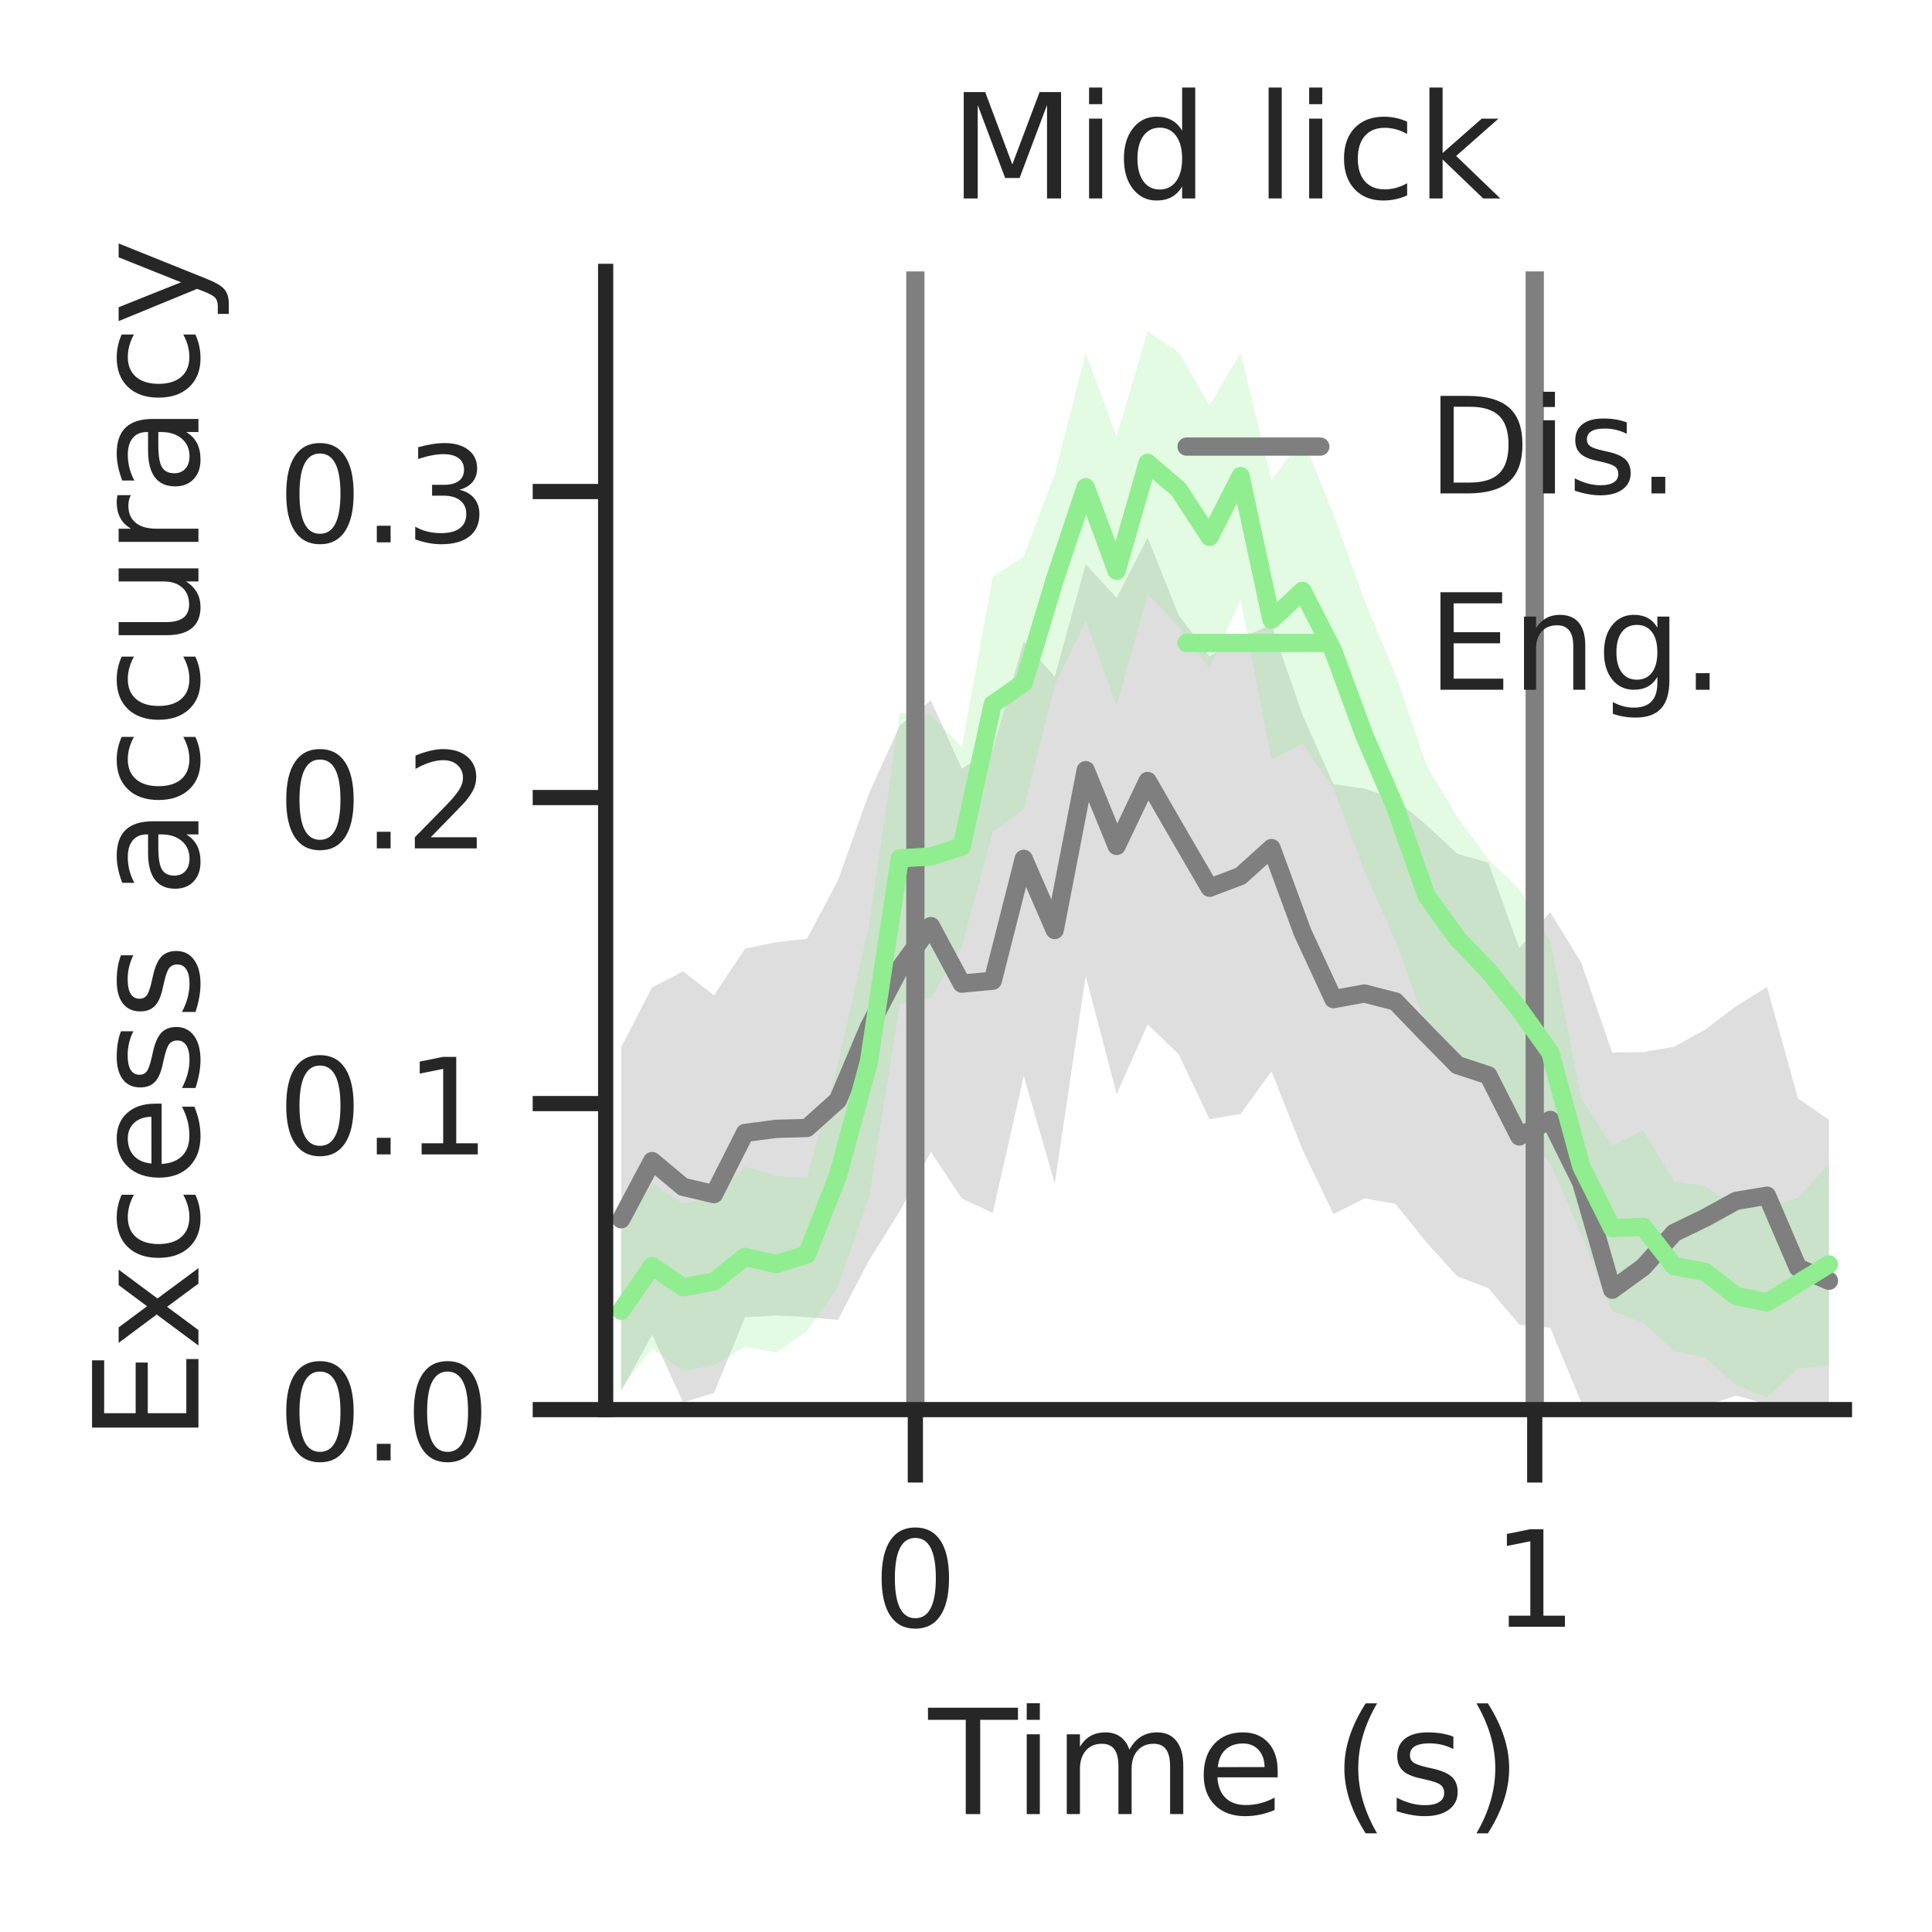
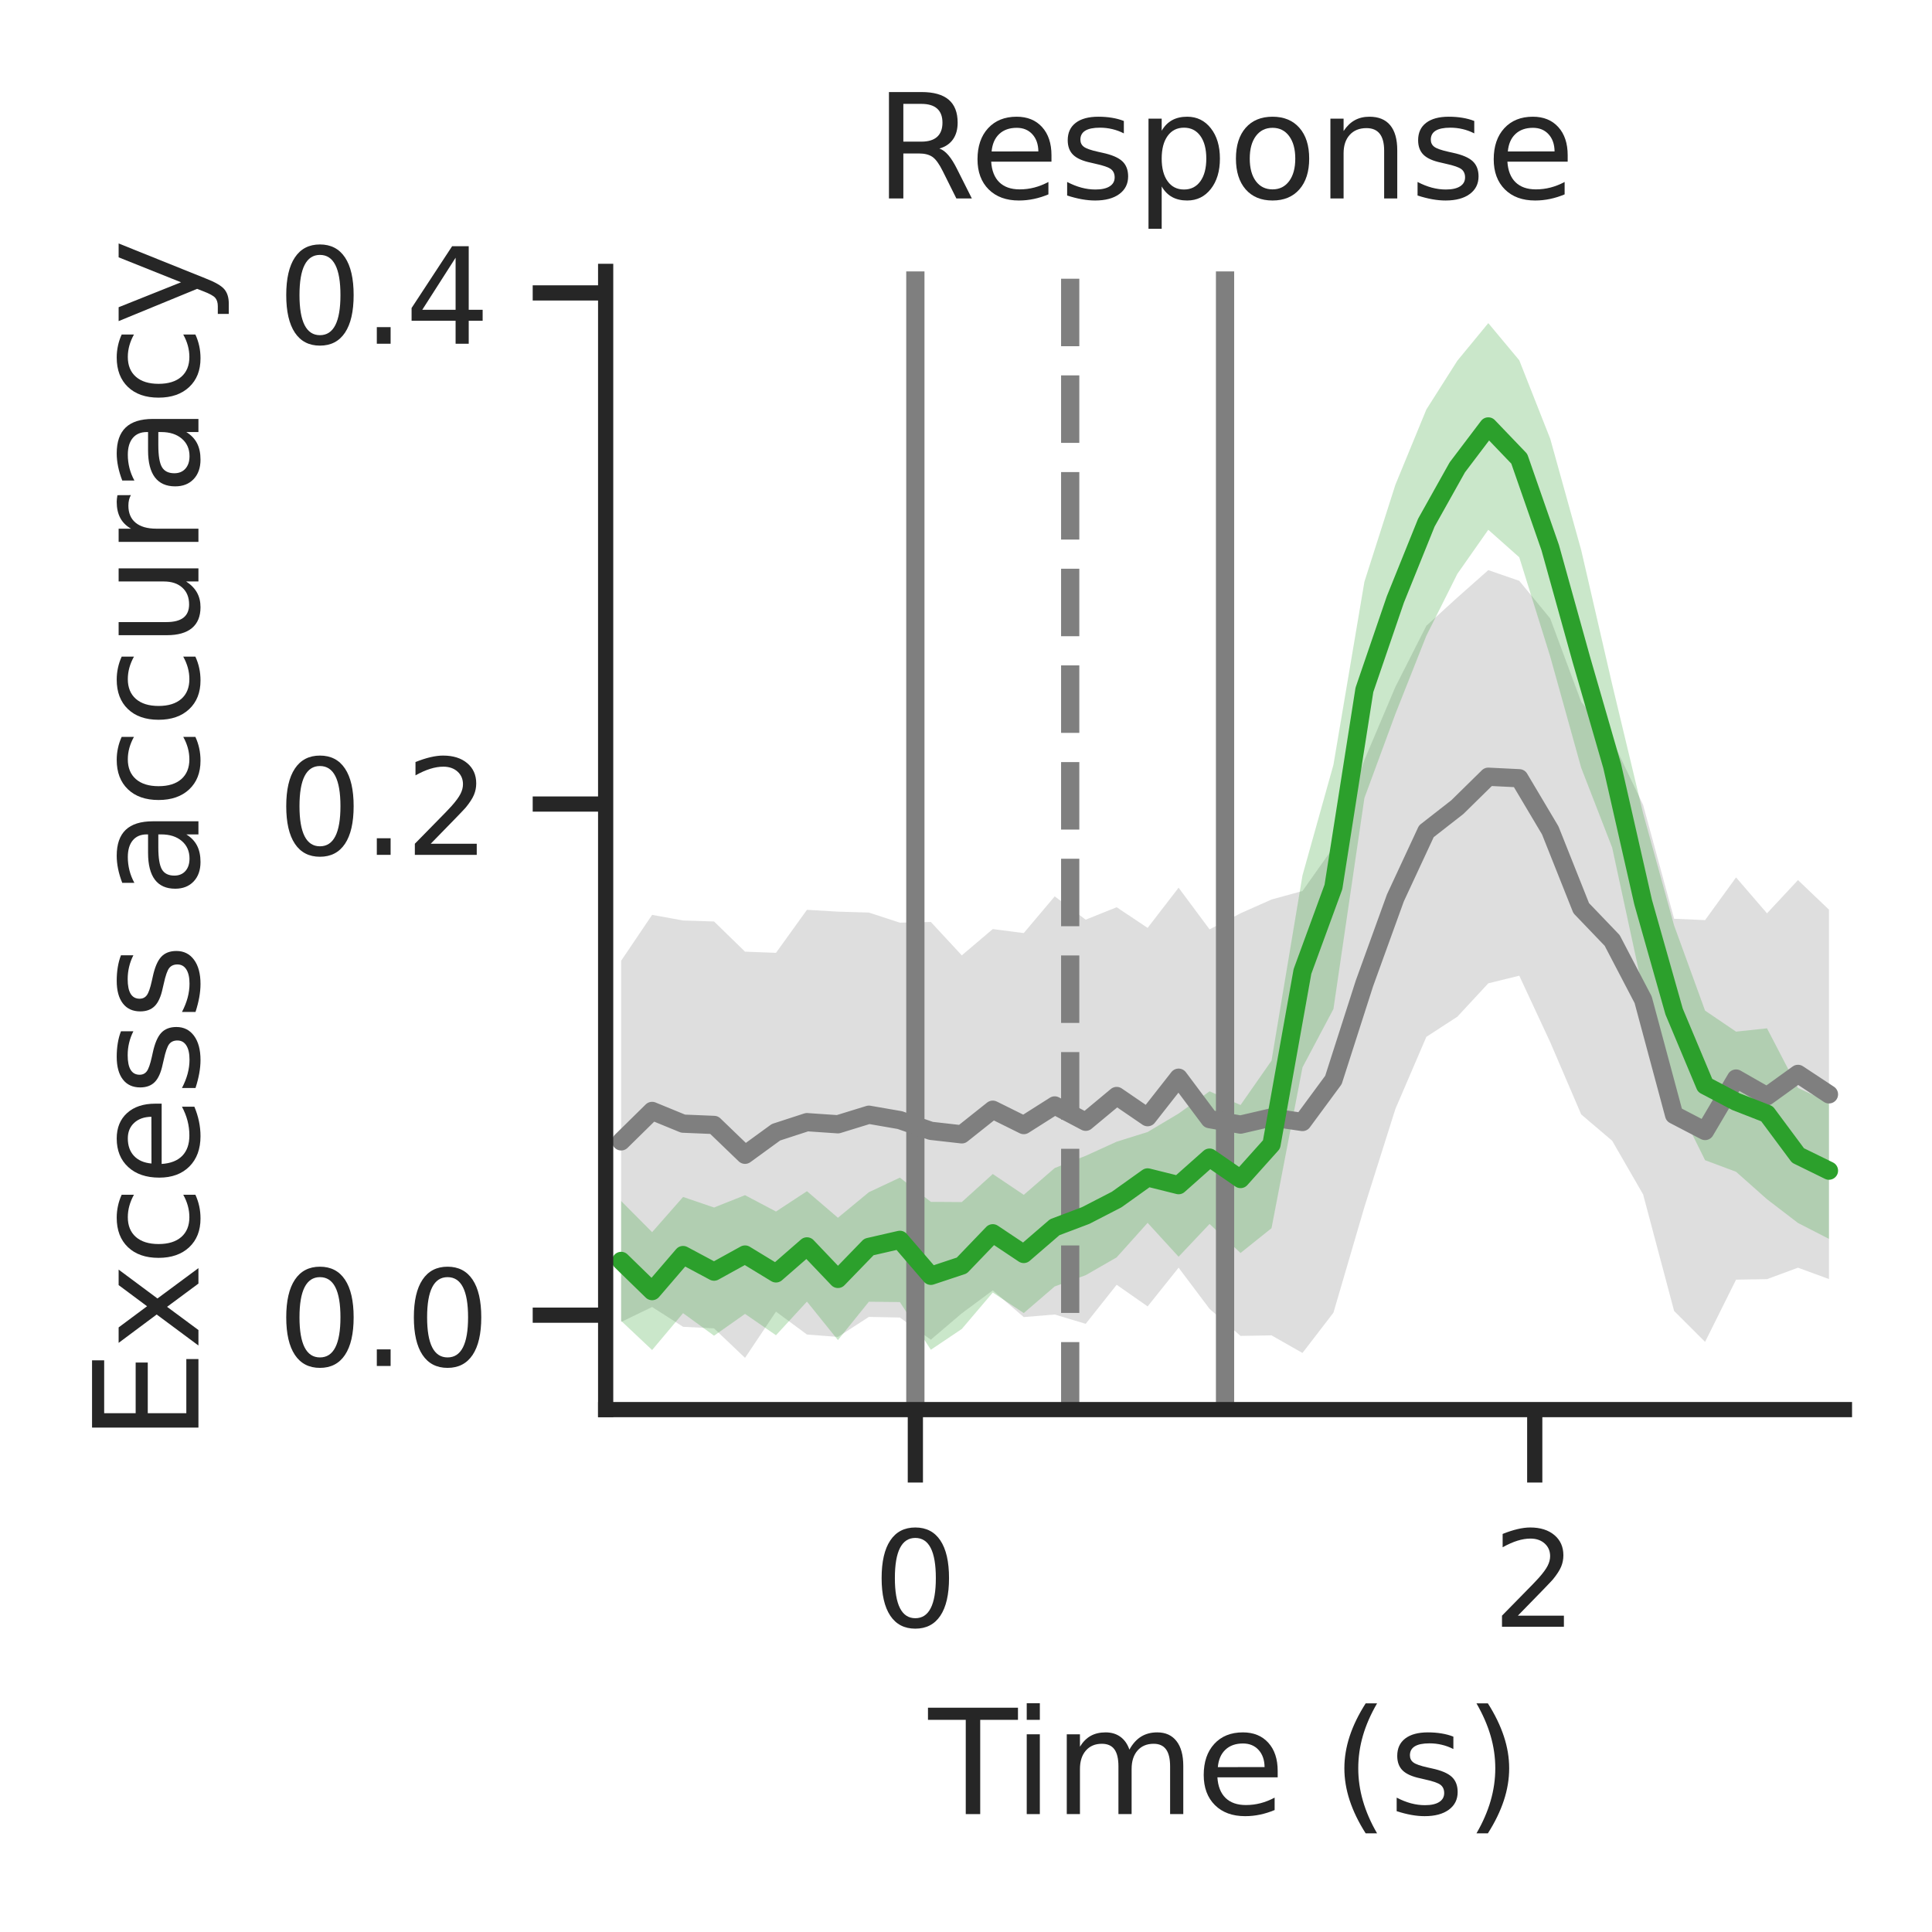
<svg xmlns="http://www.w3.org/2000/svg" xmlns:xlink="http://www.w3.org/1999/xlink" width="158.88pt" height="158.88pt" viewBox="0 0 158.88 158.88" version="1.1">
  <defs>
    <style type="text/css">*{stroke-linejoin: round; stroke-linecap: butt}</style>
  </defs>
  <g id="figure_1">
    <g id="patch_1">
      <path d="M 0 158.88  L 158.88 158.88  L 158.88 0  L 0 0  z " style="fill: #ffffff" />
    </g>
    <g id="axes_1">
      <g id="patch_2">
        <path d="M 49.807 115.92  L 151.68 115.92  L 151.68 22.318  L 49.807 22.318  z " style="fill: #ffffff" />
      </g>
      <g id="matplotlib.axis_1">
        <g id="xtick_1">
          <g id="line2d_1">
            <defs>
-               <path id="m851a37557c" d="M 0 0  L 0 6  " style="stroke: #262626; stroke-width: 1.25" />
-             </defs>
-             <g>
-               <use xlink:href="#m851a37557c" x="75.275" y="115.92" style="fill: #262626; stroke: #262626; stroke-width: 1.25" />
+               <path id="m19efd89a35" d="M 0 0  L 0 6  " style="stroke: #262626; stroke-width: 1.25" />
+             </defs>
+             <g>
+               <use xlink:href="#m19efd89a35" x="75.275" y="115.92" style="fill: #262626; stroke: #262626; stroke-width: 1.25" />
            </g>
          </g>
          <g id="text_1">
            <g style="fill: #262626" transform="translate(71.7759 133.7781) scale(0.11 -0.11)">
              <defs>
                <path id="DejaVuSans-30" d="M 2034 4250  Q 1547 4250 1301 3770  Q 1056 3291 1056 2328  Q 1056 1369 1301 889  Q 1547 409 2034 409  Q 2525 409 2770 889  Q 3016 1369 3016 2328  Q 3016 3291 2770 3770  Q 2525 4250 2034 4250  z M 2034 4750  Q 2819 4750 3233 4129  Q 3647 3509 3647 2328  Q 3647 1150 3233 529  Q 2819 -91 2034 -91  Q 1250 -91 836 529  Q 422 1150 422 2328  Q 422 3509 836 4129  Q 1250 4750 2034 4750  z " transform="scale(0.015625)" />
              </defs>
              <use xlink:href="#DejaVuSans-30" />
            </g>
          </g>
        </g>
        <g id="xtick_2">
          <g id="line2d_2">
            <g>
-               <use xlink:href="#m851a37557c" x="126.211" y="115.92" style="fill: #262626; stroke: #262626; stroke-width: 1.25" />
+               <use xlink:href="#m19efd89a35" x="126.211" y="115.92" style="fill: #262626; stroke: #262626; stroke-width: 1.25" />
            </g>
          </g>
          <g id="text_2">
            <g style="fill: #262626" transform="translate(122.7121 133.7781) scale(0.11 -0.11)">
              <defs>
-                 <path id="DejaVuSans-31" d="M 794 531  L 1825 531  L 1825 4091  L 703 3866  L 703 4441  L 1819 4666  L 2450 4666  L 2450 531  L 3481 531  L 3481 0  L 794 0  L 794 531  z " transform="scale(0.015625)" />
-               </defs>
-               <use xlink:href="#DejaVuSans-31" />
+                 <path id="DejaVuSans-32" d="M 1228 531  L 3431 531  L 3431 0  L 469 0  L 469 531  Q 828 903 1448 1529  Q 2069 2156 2228 2338  Q 2531 2678 2651 2914  Q 2772 3150 2772 3378  Q 2772 3750 2511 3984  Q 2250 4219 1831 4219  Q 1534 4219 1204 4116  Q 875 4013 500 3803  L 500 4441  Q 881 4594 1212 4672  Q 1544 4750 1819 4750  Q 2544 4750 2975 4387  Q 3406 4025 3406 3419  Q 3406 3131 3298 2873  Q 3191 2616 2906 2266  Q 2828 2175 2409 1742  Q 1991 1309 1228 531  z " transform="scale(0.015625)" />
+               </defs>
+               <use xlink:href="#DejaVuSans-32" />
            </g>
          </g>
        </g>
        <g id="text_3">
          <g style="fill: #262626" transform="translate(76.34867 149.1839) scale(0.12 -0.12)">
            <defs>
              <path id="DejaVuSans-54" d="M -19 4666  L 3928 4666  L 3928 4134  L 2272 4134  L 2272 0  L 1638 0  L 1638 4134  L -19 4134  L -19 4666  z " transform="scale(0.015625)" />
              <path id="DejaVuSans-69" d="M 603 3500  L 1178 3500  L 1178 0  L 603 0  L 603 3500  z M 603 4863  L 1178 4863  L 1178 4134  L 603 4134  L 603 4863  z " transform="scale(0.015625)" />
              <path id="DejaVuSans-6d" d="M 3328 2828  Q 3544 3216 3844 3400  Q 4144 3584 4550 3584  Q 5097 3584 5394 3201  Q 5691 2819 5691 2113  L 5691 0  L 5113 0  L 5113 2094  Q 5113 2597 4934 2840  Q 4756 3084 4391 3084  Q 3944 3084 3684 2787  Q 3425 2491 3425 1978  L 3425 0  L 2847 0  L 2847 2094  Q 2847 2600 2669 2842  Q 2491 3084 2119 3084  Q 1678 3084 1418 2786  Q 1159 2488 1159 1978  L 1159 0  L 581 0  L 581 3500  L 1159 3500  L 1159 2956  Q 1356 3278 1631 3431  Q 1906 3584 2284 3584  Q 2666 3584 2933 3390  Q 3200 3197 3328 2828  z " transform="scale(0.015625)" />
              <path id="DejaVuSans-65" d="M 3597 1894  L 3597 1613  L 953 1613  Q 991 1019 1311 708  Q 1631 397 2203 397  Q 2534 397 2845 478  Q 3156 559 3463 722  L 3463 178  Q 3153 47 2828 -22  Q 2503 -91 2169 -91  Q 1331 -91 842 396  Q 353 884 353 1716  Q 353 2575 817 3079  Q 1281 3584 2069 3584  Q 2775 3584 3186 3129  Q 3597 2675 3597 1894  z M 3022 2063  Q 3016 2534 2758 2815  Q 2500 3097 2075 3097  Q 1594 3097 1305 2825  Q 1016 2553 972 2059  L 3022 2063  z " transform="scale(0.015625)" />
              <path id="DejaVuSans-20" transform="scale(0.015625)" />
              <path id="DejaVuSans-28" d="M 1984 4856  Q 1566 4138 1362 3434  Q 1159 2731 1159 2009  Q 1159 1288 1364 580  Q 1569 -128 1984 -844  L 1484 -844  Q 1016 -109 783 600  Q 550 1309 550 2009  Q 550 2706 781 3412  Q 1013 4119 1484 4856  L 1984 4856  z " transform="scale(0.015625)" />
              <path id="DejaVuSans-73" d="M 2834 3397  L 2834 2853  Q 2591 2978 2328 3040  Q 2066 3103 1784 3103  Q 1356 3103 1142 2972  Q 928 2841 928 2578  Q 928 2378 1081 2264  Q 1234 2150 1697 2047  L 1894 2003  Q 2506 1872 2764 1633  Q 3022 1394 3022 966  Q 3022 478 2636 193  Q 2250 -91 1575 -91  Q 1294 -91 989 -36  Q 684 19 347 128  L 347 722  Q 666 556 975 473  Q 1284 391 1588 391  Q 1994 391 2212 530  Q 2431 669 2431 922  Q 2431 1156 2273 1281  Q 2116 1406 1581 1522  L 1381 1569  Q 847 1681 609 1914  Q 372 2147 372 2553  Q 372 3047 722 3315  Q 1072 3584 1716 3584  Q 2034 3584 2315 3537  Q 2597 3491 2834 3397  z " transform="scale(0.015625)" />
              <path id="DejaVuSans-29" d="M 513 4856  L 1013 4856  Q 1481 4119 1714 3412  Q 1947 2706 1947 2009  Q 1947 1309 1714 600  Q 1481 -109 1013 -844  L 513 -844  Q 928 -128 1133 580  Q 1338 1288 1338 2009  Q 1338 2731 1133 3434  Q 928 4138 513 4856  z " transform="scale(0.015625)" />
            </defs>
            <use xlink:href="#DejaVuSans-54" />
            <use xlink:href="#DejaVuSans-69" transform="translate(57.95898 0)" />
            <use xlink:href="#DejaVuSans-6d" transform="translate(85.74219 0)" />
            <use xlink:href="#DejaVuSans-65" transform="translate(183.1543 0)" />
            <use xlink:href="#DejaVuSans-20" transform="translate(244.6777 0)" />
            <use xlink:href="#DejaVuSans-28" transform="translate(276.4648 0)" />
            <use xlink:href="#DejaVuSans-73" transform="translate(315.4785 0)" />
            <use xlink:href="#DejaVuSans-29" transform="translate(367.5781 0)" />
          </g>
        </g>
      </g>
      <g id="matplotlib.axis_2">
        <g id="ytick_1">
          <g id="line2d_3">
            <defs>
-               <path id="m9c60242f4e" d="M 0 0  L -6 0  " style="stroke: #262626; stroke-width: 1.25" />
-             </defs>
-             <g>
-               <use xlink:href="#m9c60242f4e" x="49.807" y="115.92" style="fill: #262626; stroke: #262626; stroke-width: 1.25" />
+               <path id="m8c7bfd3875" d="M 0 0  L -6 0  " style="stroke: #262626; stroke-width: 1.25" />
+             </defs>
+             <g>
+               <use xlink:href="#m8c7bfd3875" x="49.807" y="108.153" style="fill: #262626; stroke: #262626; stroke-width: 1.25" />
            </g>
          </g>
          <g id="text_4">
-             <g style="fill: #262626" transform="translate(22.81375 120.099) scale(0.11 -0.11)">
+             <g style="fill: #262626" transform="translate(22.81375 112.3323) scale(0.11 -0.11)">
              <defs>
                <path id="DejaVuSans-2e" d="M 684 794  L 1344 794  L 1344 0  L 684 0  L 684 794  z " transform="scale(0.015625)" />
              </defs>
              <use xlink:href="#DejaVuSans-30" />
              <use xlink:href="#DejaVuSans-2e" transform="translate(63.62305 0)" />
              <use xlink:href="#DejaVuSans-30" transform="translate(95.41016 0)" />
            </g>
          </g>
        </g>
        <g id="ytick_2">
          <g id="line2d_4">
            <g>
-               <use xlink:href="#m9c60242f4e" x="49.807" y="90.754" style="fill: #262626; stroke: #262626; stroke-width: 1.25" />
+               <use xlink:href="#m8c7bfd3875" x="49.807" y="66.12" style="fill: #262626; stroke: #262626; stroke-width: 1.25" />
            </g>
          </g>
          <g id="text_5">
-             <g style="fill: #262626" transform="translate(22.81375 94.93283) scale(0.11 -0.11)">
+             <g style="fill: #262626" transform="translate(22.81375 70.29963) scale(0.11 -0.11)">
              <use xlink:href="#DejaVuSans-30" />
              <use xlink:href="#DejaVuSans-2e" transform="translate(63.62305 0)" />
-               <use xlink:href="#DejaVuSans-31" transform="translate(95.41016 0)" />
+               <use xlink:href="#DejaVuSans-32" transform="translate(95.41016 0)" />
            </g>
          </g>
        </g>
        <g id="ytick_3">
          <g id="line2d_5">
            <g>
-               <use xlink:href="#m9c60242f4e" x="49.807" y="65.588" style="fill: #262626; stroke: #262626; stroke-width: 1.25" />
+               <use xlink:href="#m8c7bfd3875" x="49.807" y="24.088" style="fill: #262626; stroke: #262626; stroke-width: 1.25" />
            </g>
          </g>
          <g id="text_6">
-             <g style="fill: #262626" transform="translate(22.81375 69.76669) scale(0.11 -0.11)">
-               <defs>
-                 <path id="DejaVuSans-32" d="M 1228 531  L 3431 531  L 3431 0  L 469 0  L 469 531  Q 828 903 1448 1529  Q 2069 2156 2228 2338  Q 2531 2678 2651 2914  Q 2772 3150 2772 3378  Q 2772 3750 2511 3984  Q 2250 4219 1831 4219  Q 1534 4219 1204 4116  Q 875 4013 500 3803  L 500 4441  Q 881 4594 1212 4672  Q 1544 4750 1819 4750  Q 2544 4750 2975 4387  Q 3406 4025 3406 3419  Q 3406 3131 3298 2873  Q 3191 2616 2906 2266  Q 2828 2175 2409 1742  Q 1991 1309 1228 531  z " transform="scale(0.015625)" />
+             <g style="fill: #262626" transform="translate(22.81375 28.26691) scale(0.11 -0.11)">
+               <defs>
+                 <path id="DejaVuSans-34" d="M 2419 4116  L 825 1625  L 2419 1625  L 2419 4116  z M 2253 4666  L 3047 4666  L 3047 1625  L 3713 1625  L 3713 1100  L 3047 1100  L 3047 0  L 2419 0  L 2419 1100  L 313 1100  L 313 1709  L 2253 4666  z " transform="scale(0.015625)" />
              </defs>
              <use xlink:href="#DejaVuSans-30" />
              <use xlink:href="#DejaVuSans-2e" transform="translate(63.62305 0)" />
-               <use xlink:href="#DejaVuSans-32" transform="translate(95.41016 0)" />
-             </g>
-           </g>
-         </g>
-         <g id="ytick_4">
-           <g id="line2d_6">
-             <g>
-               <use xlink:href="#m9c60242f4e" x="49.807" y="40.421" style="fill: #262626; stroke: #262626; stroke-width: 1.25" />
-             </g>
-           </g>
-           <g id="text_7">
-             <g style="fill: #262626" transform="translate(22.81375 44.60056) scale(0.11 -0.11)">
-               <defs>
-                 <path id="DejaVuSans-33" d="M 2597 2516  Q 3050 2419 3304 2112  Q 3559 1806 3559 1356  Q 3559 666 3084 287  Q 2609 -91 1734 -91  Q 1441 -91 1130 -33  Q 819 25 488 141  L 488 750  Q 750 597 1062 519  Q 1375 441 1716 441  Q 2309 441 2620 675  Q 2931 909 2931 1356  Q 2931 1769 2642 2001  Q 2353 2234 1838 2234  L 1294 2234  L 1294 2753  L 1863 2753  Q 2328 2753 2575 2939  Q 2822 3125 2822 3475  Q 2822 3834 2567 4026  Q 2313 4219 1838 4219  Q 1578 4219 1281 4162  Q 984 4106 628 3988  L 628 4550  Q 988 4650 1302 4700  Q 1616 4750 1894 4750  Q 2613 4750 3031 4423  Q 3450 4097 3450 3541  Q 3450 3153 3228 2886  Q 3006 2619 2597 2516  z " transform="scale(0.015625)" />
-               </defs>
-               <use xlink:href="#DejaVuSans-30" />
-               <use xlink:href="#DejaVuSans-2e" transform="translate(63.62305 0)" />
-               <use xlink:href="#DejaVuSans-33" transform="translate(95.41016 0)" />
-             </g>
-           </g>
-         </g>
-         <g id="text_8">
+               <use xlink:href="#DejaVuSans-34" transform="translate(95.41016 0)" />
+             </g>
+           </g>
+         </g>
+         <g id="text_7">
          <g style="fill: #262626" transform="translate(16.31812 118.5768) rotate(-90) scale(0.12 -0.12)">
            <defs>
              <path id="DejaVuSans-45" d="M 628 4666  L 3578 4666  L 3578 4134  L 1259 4134  L 1259 2753  L 3481 2753  L 3481 2222  L 1259 2222  L 1259 531  L 3634 531  L 3634 0  L 628 0  L 628 4666  z " transform="scale(0.015625)" />
              <path id="DejaVuSans-78" d="M 3513 3500  L 2247 1797  L 3578 0  L 2900 0  L 1881 1375  L 863 0  L 184 0  L 1544 1831  L 300 3500  L 978 3500  L 1906 2253  L 2834 3500  L 3513 3500  z " transform="scale(0.015625)" />
              <path id="DejaVuSans-63" d="M 3122 3366  L 3122 2828  Q 2878 2963 2633 3030  Q 2388 3097 2138 3097  Q 1578 3097 1268 2742  Q 959 2388 959 1747  Q 959 1106 1268 751  Q 1578 397 2138 397  Q 2388 397 2633 464  Q 2878 531 3122 666  L 3122 134  Q 2881 22 2623 -34  Q 2366 -91 2075 -91  Q 1284 -91 818 406  Q 353 903 353 1747  Q 353 2603 823 3093  Q 1294 3584 2113 3584  Q 2378 3584 2631 3529  Q 2884 3475 3122 3366  z " transform="scale(0.015625)" />
              <path id="DejaVuSans-61" d="M 2194 1759  Q 1497 1759 1228 1600  Q 959 1441 959 1056  Q 959 750 1161 570  Q 1363 391 1709 391  Q 2188 391 2477 730  Q 2766 1069 2766 1631  L 2766 1759  L 2194 1759  z M 3341 1997  L 3341 0  L 2766 0  L 2766 531  Q 2569 213 2275 61  Q 1981 -91 1556 -91  Q 1019 -91 701 211  Q 384 513 384 1019  Q 384 1609 779 1909  Q 1175 2209 1959 2209  L 2766 2209  L 2766 2266  Q 2766 2663 2505 2880  Q 2244 3097 1772 3097  Q 1472 3097 1187 3025  Q 903 2953 641 2809  L 641 3341  Q 956 3463 1253 3523  Q 1550 3584 1831 3584  Q 2591 3584 2966 3190  Q 3341 2797 3341 1997  z " transform="scale(0.015625)" />
              <path id="DejaVuSans-75" d="M 544 1381  L 544 3500  L 1119 3500  L 1119 1403  Q 1119 906 1312 657  Q 1506 409 1894 409  Q 2359 409 2629 706  Q 2900 1003 2900 1516  L 2900 3500  L 3475 3500  L 3475 0  L 2900 0  L 2900 538  Q 2691 219 2414 64  Q 2138 -91 1772 -91  Q 1169 -91 856 284  Q 544 659 544 1381  z M 1991 3584  L 1991 3584  z " transform="scale(0.015625)" />
              <path id="DejaVuSans-72" d="M 2631 2963  Q 2534 3019 2420 3045  Q 2306 3072 2169 3072  Q 1681 3072 1420 2755  Q 1159 2438 1159 1844  L 1159 0  L 581 0  L 581 3500  L 1159 3500  L 1159 2956  Q 1341 3275 1631 3429  Q 1922 3584 2338 3584  Q 2397 3584 2469 3576  Q 2541 3569 2628 3553  L 2631 2963  z " transform="scale(0.015625)" />
              <path id="DejaVuSans-79" d="M 2059 -325  Q 1816 -950 1584 -1140  Q 1353 -1331 966 -1331  L 506 -1331  L 506 -850  L 844 -850  Q 1081 -850 1212 -737  Q 1344 -625 1503 -206  L 1606 56  L 191 3500  L 800 3500  L 1894 763  L 2988 3500  L 3597 3500  L 2059 -325  z " transform="scale(0.015625)" />
            </defs>
            <use xlink:href="#DejaVuSans-45" />
            <use xlink:href="#DejaVuSans-78" transform="translate(63.18359 0)" />
            <use xlink:href="#DejaVuSans-63" transform="translate(120.6133 0)" />
            <use xlink:href="#DejaVuSans-65" transform="translate(175.5938 0)" />
            <use xlink:href="#DejaVuSans-73" transform="translate(237.1172 0)" />
            <use xlink:href="#DejaVuSans-73" transform="translate(289.2168 0)" />
            <use xlink:href="#DejaVuSans-20" transform="translate(341.3164 0)" />
            <use xlink:href="#DejaVuSans-61" transform="translate(373.1035 0)" />
            <use xlink:href="#DejaVuSans-63" transform="translate(434.3828 0)" />
            <use xlink:href="#DejaVuSans-63" transform="translate(489.3633 0)" />
            <use xlink:href="#DejaVuSans-75" transform="translate(544.3438 0)" />
            <use xlink:href="#DejaVuSans-72" transform="translate(607.7227 0)" />
            <use xlink:href="#DejaVuSans-61" transform="translate(648.8359 0)" />
            <use xlink:href="#DejaVuSans-63" transform="translate(710.1152 0)" />
            <use xlink:href="#DejaVuSans-79" transform="translate(765.0957 0)" />
          </g>
        </g>
      </g>
      <g id="FillBetweenPolyCollection_1">
-         <path d="M 51.081 86.129  L 51.081 114.413  L 53.627 109.764  L 56.174 115.325  L 58.721 114.546  L 61.268 108.321  L 63.815 108.18  L 66.361 108.321  L 68.908 108.54  L 71.455 103.667  L 74.002 99.595  L 76.549 94.712  L 79.095 98.56  L 81.642 99.745  L 84.189 88.489  L 86.736 97.322  L 89.283 80.265  L 91.83 89.967  L 94.376 84.245  L 96.923 86.69  L 99.47 92.045  L 102.017 91.607  L 104.564 88.108  L 107.11 94.533  L 109.657 99.841  L 112.204 98.557  L 114.751 98.992  L 117.298 102.157  L 119.844 104.963  L 122.391 105.92  L 124.938 108.938  L 127.485 109.18  L 130.032 115.32  L 132.578 125.571  L 135.125 121.905  L 137.672 116.689  L 140.219 115.642  L 142.766 114.759  L 145.312 115.487  L 147.859 118.18  L 150.406 118.562  L 150.406 92.088  L 150.406 92.088  L 147.859 90.329  L 145.312 81.169  L 142.766 82.748  L 140.219 84.671  L 137.672 86.084  L 135.125 86.52  L 132.578 86.556  L 130.032 79.161  L 127.485 75.009  L 124.938 77.974  L 122.391 70.94  L 119.844 70.213  L 117.298 67.845  L 114.751 65.725  L 112.204 64.846  L 109.657 64.489  L 107.11 58.793  L 104.564 51.375  L 102.017 52.474  L 99.47 53.967  L 96.923 50.576  L 94.376 44.199  L 91.83 49.164  L 89.283 46.404  L 86.736 55.642  L 84.189 52.765  L 81.642 61.559  L 79.095 63.217  L 76.549 57.597  L 74.002 59.649  L 71.455 65.269  L 68.908 72.409  L 66.361 77.201  L 63.815 77.483  L 61.268 78.015  L 58.721 81.852  L 56.174 79.883  L 53.627 81.196  L 51.081 86.129  z " clip-path="url(#p6aaab6830a)" style="fill: #7f7f7f; fill-opacity: 0.25" />
+         <path d="M 51.081 79.007  L 51.081 108.715  L 53.627 107.482  L 56.174 109.11  L 58.721 109.241  L 61.268 111.665  L 63.815 107.864  L 66.361 109.745  L 68.908 109.943  L 71.455 108.296  L 74.002 108.349  L 76.549 110.171  L 79.095 108.004  L 81.642 106.115  L 84.189 108.311  L 86.736 108.1  L 89.283 108.866  L 91.83 105.655  L 94.376 107.435  L 96.923 104.249  L 99.47 107.637  L 102.017 109.86  L 104.564 109.815  L 107.11 111.262  L 109.657 107.951  L 112.204 99.255  L 114.751 91.197  L 117.298 85.267  L 119.844 83.612  L 122.391 80.865  L 124.938 80.237  L 127.485 85.708  L 130.032 91.646  L 132.578 93.811  L 135.125 98.227  L 137.672 107.808  L 140.219 110.35  L 142.766 105.235  L 145.312 105.191  L 147.859 104.251  L 150.406 105.185  L 150.406 74.805  L 150.406 74.805  L 147.859 72.375  L 145.312 75.108  L 142.766 72.156  L 140.219 75.666  L 137.672 75.556  L 135.125 66.198  L 132.578 60.862  L 130.032 57.719  L 127.485 50.862  L 124.938 47.765  L 122.391 46.885  L 119.844 49.142  L 117.298 51.461  L 114.751 56.485  L 112.204 62.498  L 109.657 69.674  L 107.11 73.274  L 104.564 73.972  L 102.017 75.106  L 99.47 76.427  L 96.923 73.002  L 94.376 76.306  L 91.83 74.607  L 89.283 75.631  L 86.736 73.714  L 84.189 76.733  L 81.642 76.403  L 79.095 78.565  L 76.549 75.819  L 74.002 75.877  L 71.455 75.046  L 68.908 74.97  L 66.361 74.819  L 63.815 78.358  L 61.268 78.261  L 58.721 75.779  L 56.174 75.697  L 53.627 75.236  L 51.081 79.007  z " clip-path="url(#p2e3c403fda)" style="fill: #7f7f7f; fill-opacity: 0.25" />
      </g>
      <g id="FillBetweenPolyCollection_2">
-         <path d="M 51.081 101.438  L 51.081 114.134  L 53.627 110.909  L 56.174 112.759  L 58.721 112.259  L 61.268 110.75  L 63.815 111.222  L 66.361 109.464  L 68.908 105.833  L 71.455 98.469  L 74.002 82.566  L 76.549 82.09  L 79.095 77.784  L 81.642 68.399  L 84.189 66.538  L 86.736 56.362  L 89.283 51.052  L 91.83 58.005  L 94.376 48.895  L 96.923 51.525  L 99.47 54.964  L 102.017 49.291  L 104.564 62.42  L 107.11 61.164  L 109.657 64.858  L 112.204 71.615  L 114.751 77.344  L 117.298 84.35  L 119.844 87.184  L 122.391 88.985  L 124.938 92.875  L 127.485 95.688  L 130.032 101.473  L 132.578 107.8  L 135.125 108.784  L 137.672 111.114  L 140.219 111.624  L 142.766 113.9  L 145.312 114.91  L 147.859 112.545  L 150.406 112.271  L 150.406 95.68  L 150.406 95.68  L 147.859 98.528  L 145.312 99.31  L 142.766 99.247  L 140.219 97.559  L 137.672 97.128  L 135.125 92.987  L 132.578 94.2  L 130.032 90.341  L 127.485 77.413  L 124.938 73.107  L 122.391 70.662  L 119.844 67.178  L 117.298 62.913  L 114.751 55.448  L 112.204 49.362  L 109.657 42.284  L 107.11 36.006  L 104.564 39.52  L 102.017 29.018  L 99.47 33.343  L 96.923 28.969  L 94.376 27.235  L 91.83 35.877  L 89.283 29.07  L 86.736 39.022  L 84.189 45.763  L 81.642 47.427  L 79.095 61.436  L 76.549 58.786  L 74.002 58.608  L 71.455 76.173  L 68.908 87.52  L 66.361 96.882  L 63.815 96.695  L 61.268 95.967  L 58.721 98.511  L 56.174 98.967  L 53.627 97.318  L 51.081 101.438  z " clip-path="url(#p6aaab6830a)" style="fill: #90ee90; fill-opacity: 0.25" />
+         <path d="M 51.081 98.766  L 51.081 108.622  L 53.627 111.021  L 56.174 107.989  L 58.721 109.844  L 61.268 108.05  L 63.815 109.805  L 66.361 107.038  L 68.908 110.202  L 71.455 107.048  L 74.002 107.077  L 76.549 110.999  L 79.095 109.289  L 81.642 106.293  L 84.189 107.982  L 86.736 105.791  L 89.283 104.867  L 91.83 103.401  L 94.376 100.562  L 96.923 103.349  L 99.47 100.654  L 102.017 103.04  L 104.564 101.002  L 107.11 87.782  L 109.657 82.976  L 112.204 65.625  L 114.751 58.713  L 117.298 52.282  L 119.844 47.197  L 122.391 43.566  L 124.938 45.828  L 127.485 53.995  L 130.032 63.145  L 132.578 69.703  L 135.125 81.489  L 137.672 90.266  L 140.219 95.411  L 142.766 96.362  L 145.312 98.621  L 147.859 100.573  L 150.406 101.88  L 150.406 90.657  L 150.406 90.657  L 147.859 89.468  L 145.312 84.565  L 142.766 84.837  L 140.219 83.11  L 137.672 76.108  L 135.125 66.894  L 132.578 56.277  L 130.032 45.243  L 127.485 36.083  L 124.938 29.626  L 122.391 26.573  L 119.844 29.667  L 117.298 33.675  L 114.751 39.865  L 112.204 47.84  L 109.657 62.895  L 107.11 71.994  L 104.564 87.227  L 102.017 90.874  L 99.47 89.745  L 96.923 91.574  L 94.376 93.091  L 91.83 93.888  L 89.283 95.049  L 86.736 96.053  L 84.189 98.258  L 81.642 96.546  L 79.095 98.853  L 76.549 98.834  L 74.002 96.843  L 71.455 98.04  L 68.908 100.143  L 66.361 97.959  L 63.815 99.631  L 61.268 98.286  L 58.721 99.301  L 56.174 98.433  L 53.627 101.328  L 51.081 98.766  z " clip-path="url(#p2e3c403fda)" style="fill: #2ca02c; fill-opacity: 0.25" />
+       </g>
+       <g id="line2d_6">
+         <path d="M 75.275 115.92  L 75.275 22.318  " clip-path="url(#p2e3c403fda)" style="fill: none; stroke: #7f7f7f; stroke-width: 1.5; stroke-linecap: round" />
      </g>
      <g id="line2d_7">
-         <path d="M 75.275 115.92  L 75.275 22.318  " clip-path="url(#p6aaab6830a)" style="fill: none; stroke: #7f7f7f; stroke-width: 1.5; stroke-linecap: round" />
+         <path d="M 88.009 115.92  L 88.009 22.318  " clip-path="url(#p2e3c403fda)" style="fill: none; stroke-dasharray: 5.55,2.4; stroke-dashoffset: 0; stroke: #7f7f7f; stroke-width: 1.5" />
      </g>
      <g id="line2d_8">
-         <path d="M 126.211 115.92  L 126.211 22.318  " clip-path="url(#p6aaab6830a)" style="fill: none; stroke: #7f7f7f; stroke-width: 1.5; stroke-linecap: round" />
+         <path d="M 100.743 115.92  L 100.743 22.318  " clip-path="url(#p2e3c403fda)" style="fill: none; stroke: #7f7f7f; stroke-width: 1.5; stroke-linecap: round" />
      </g>
      <g id="line2d_9">
-         <path d="M 51.081 100.271  L 53.627 95.48  L 56.174 97.604  L 58.721 98.199  L 61.268 93.168  L 63.815 92.832  L 66.361 92.761  L 68.908 90.474  L 71.455 84.468  L 74.002 79.622  L 76.549 76.155  L 79.095 80.889  L 81.642 80.652  L 84.189 70.627  L 86.736 76.482  L 89.283 63.334  L 91.83 69.566  L 94.376 64.222  L 96.923 68.633  L 99.47 73.006  L 102.017 72.041  L 104.564 69.741  L 107.11 76.663  L 109.657 82.165  L 112.204 81.702  L 114.751 82.358  L 117.298 85.001  L 119.844 87.588  L 122.391 88.43  L 124.938 93.456  L 127.485 92.095  L 130.032 97.24  L 132.578 106.063  L 135.125 104.213  L 137.672 101.386  L 140.219 100.156  L 142.766 98.754  L 145.312 98.328  L 147.859 104.255  L 150.406 105.325  " clip-path="url(#p6aaab6830a)" style="fill: none; stroke: #7f7f7f; stroke-width: 1.5; stroke-linecap: round" />
+         <path d="M 51.081 93.861  L 53.627 91.359  L 56.174 92.404  L 58.721 92.51  L 61.268 94.963  L 63.815 93.111  L 66.361 92.282  L 68.908 92.456  L 71.455 91.671  L 74.002 92.113  L 76.549 92.995  L 79.095 93.284  L 81.642 91.259  L 84.189 92.522  L 86.736 90.907  L 89.283 92.249  L 91.83 90.131  L 94.376 91.871  L 96.923 88.626  L 99.47 92.032  L 102.017 92.483  L 104.564 91.893  L 107.11 92.268  L 109.657 88.813  L 112.204 80.876  L 114.751 73.841  L 117.298 68.364  L 119.844 66.377  L 122.391 63.875  L 124.938 64.001  L 127.485 68.285  L 130.032 74.682  L 132.578 77.337  L 135.125 82.212  L 137.672 91.682  L 140.219 93.008  L 142.766 88.695  L 145.312 90.15  L 147.859 88.313  L 150.406 89.995  " clip-path="url(#p2e3c403fda)" style="fill: none; stroke: #7f7f7f; stroke-width: 1.5; stroke-linecap: round" />
      </g>
      <g id="line2d_10">
-         <path d="M 51.081 107.786  L 53.627 104.113  L 56.174 105.863  L 58.721 105.385  L 61.268 103.359  L 63.815 103.958  L 66.361 103.173  L 68.908 96.677  L 71.455 87.321  L 74.002 70.587  L 76.549 70.438  L 79.095 69.61  L 81.642 57.913  L 84.189 56.15  L 86.736 47.692  L 89.283 40.061  L 91.83 46.941  L 94.376 38.065  L 96.923 40.247  L 99.47 44.154  L 102.017 39.154  L 104.564 50.97  L 107.11 48.585  L 109.657 53.571  L 112.204 60.488  L 114.751 66.396  L 117.298 73.632  L 119.844 77.181  L 122.391 79.824  L 124.938 82.991  L 127.485 86.551  L 130.032 95.907  L 132.578 101  L 135.125 100.885  L 137.672 104.121  L 140.219 104.592  L 142.766 106.574  L 145.312 107.11  L 147.859 105.537  L 150.406 103.976  " clip-path="url(#p6aaab6830a)" style="fill: none; stroke: #90ee90; stroke-width: 1.5; stroke-linecap: round" />
+         <path d="M 51.081 103.694  L 53.627 106.174  L 56.174 103.211  L 58.721 104.573  L 61.268 103.168  L 63.815 104.718  L 66.361 102.499  L 68.908 105.172  L 71.455 102.544  L 74.002 101.96  L 76.549 104.916  L 79.095 104.071  L 81.642 101.42  L 84.189 103.12  L 86.736 100.922  L 89.283 99.958  L 91.83 98.645  L 94.376 96.827  L 96.923 97.461  L 99.47 95.199  L 102.017 96.957  L 104.564 94.115  L 107.11 79.888  L 109.657 72.936  L 112.204 56.733  L 114.751 49.289  L 117.298 42.979  L 119.844 38.432  L 122.391 35.069  L 124.938 37.727  L 127.485 45.039  L 130.032 54.194  L 132.578 62.99  L 135.125 74.192  L 137.672 83.187  L 140.219 89.26  L 142.766 90.599  L 145.312 91.593  L 147.859 95.021  L 150.406 96.269  " clip-path="url(#p2e3c403fda)" style="fill: none; stroke: #2ca02c; stroke-width: 1.5; stroke-linecap: round" />
      </g>
      <g id="patch_3">
        <path d="M 49.807 115.92  L 49.807 22.318  " style="fill: none; stroke: #262626; stroke-width: 1.25; stroke-linejoin: miter; stroke-linecap: square" />
      </g>
      <g id="patch_4">
        <path d="M 49.807 115.92  L 151.68 115.92  " style="fill: none; stroke: #262626; stroke-width: 1.25; stroke-linejoin: miter; stroke-linecap: square" />
      </g>
-       <g id="text_9">
-         <g style="fill: #262626" transform="translate(78.07648 16.31812) scale(0.12 -0.12)">
+       <g id="text_8">
+         <g style="fill: #262626" transform="translate(71.92648 16.31812) scale(0.12 -0.12)">
          <defs>
-             <path id="DejaVuSans-4d" d="M 628 4666  L 1569 4666  L 2759 1491  L 3956 4666  L 4897 4666  L 4897 0  L 4281 0  L 4281 4097  L 3078 897  L 2444 897  L 1241 4097  L 1241 0  L 628 0  L 628 4666  z " transform="scale(0.015625)" />
-             <path id="DejaVuSans-64" d="M 2906 2969  L 2906 4863  L 3481 4863  L 3481 0  L 2906 0  L 2906 525  Q 2725 213 2448 61  Q 2172 -91 1784 -91  Q 1150 -91 751 415  Q 353 922 353 1747  Q 353 2572 751 3078  Q 1150 3584 1784 3584  Q 2172 3584 2448 3432  Q 2725 3281 2906 2969  z M 947 1747  Q 947 1113 1208 752  Q 1469 391 1925 391  Q 2381 391 2643 752  Q 2906 1113 2906 1747  Q 2906 2381 2643 2742  Q 2381 3103 1925 3103  Q 1469 3103 1208 2742  Q 947 2381 947 1747  z " transform="scale(0.015625)" />
-             <path id="DejaVuSans-6c" d="M 603 4863  L 1178 4863  L 1178 0  L 603 0  L 603 4863  z " transform="scale(0.015625)" />
-             <path id="DejaVuSans-6b" d="M 581 4863  L 1159 4863  L 1159 1991  L 2875 3500  L 3609 3500  L 1753 1863  L 3688 0  L 2938 0  L 1159 1709  L 1159 0  L 581 0  L 581 4863  z " transform="scale(0.015625)" />
+             <path id="DejaVuSans-52" d="M 2841 2188  Q 3044 2119 3236 1894  Q 3428 1669 3622 1275  L 4263 0  L 3584 0  L 2988 1197  Q 2756 1666 2539 1819  Q 2322 1972 1947 1972  L 1259 1972  L 1259 0  L 628 0  L 628 4666  L 2053 4666  Q 2853 4666 3247 4331  Q 3641 3997 3641 3322  Q 3641 2881 3436 2590  Q 3231 2300 2841 2188  z M 1259 4147  L 1259 2491  L 2053 2491  Q 2509 2491 2742 2702  Q 2975 2913 2975 3322  Q 2975 3731 2742 3939  Q 2509 4147 2053 4147  L 1259 4147  z " transform="scale(0.015625)" />
+             <path id="DejaVuSans-70" d="M 1159 525  L 1159 -1331  L 581 -1331  L 581 3500  L 1159 3500  L 1159 2969  Q 1341 3281 1617 3432  Q 1894 3584 2278 3584  Q 2916 3584 3314 3078  Q 3713 2572 3713 1747  Q 3713 922 3314 415  Q 2916 -91 2278 -91  Q 1894 -91 1617 61  Q 1341 213 1159 525  z M 3116 1747  Q 3116 2381 2855 2742  Q 2594 3103 2138 3103  Q 1681 3103 1420 2742  Q 1159 2381 1159 1747  Q 1159 1113 1420 752  Q 1681 391 2138 391  Q 2594 391 2855 752  Q 3116 1113 3116 1747  z " transform="scale(0.015625)" />
+             <path id="DejaVuSans-6f" d="M 1959 3097  Q 1497 3097 1228 2736  Q 959 2375 959 1747  Q 959 1119 1226 758  Q 1494 397 1959 397  Q 2419 397 2687 759  Q 2956 1122 2956 1747  Q 2956 2369 2687 2733  Q 2419 3097 1959 3097  z M 1959 3584  Q 2709 3584 3137 3096  Q 3566 2609 3566 1747  Q 3566 888 3137 398  Q 2709 -91 1959 -91  Q 1206 -91 779 398  Q 353 888 353 1747  Q 353 2609 779 3096  Q 1206 3584 1959 3584  z " transform="scale(0.015625)" />
+             <path id="DejaVuSans-6e" d="M 3513 2113  L 3513 0  L 2938 0  L 2938 2094  Q 2938 2591 2744 2837  Q 2550 3084 2163 3084  Q 1697 3084 1428 2787  Q 1159 2491 1159 1978  L 1159 0  L 581 0  L 581 3500  L 1159 3500  L 1159 2956  Q 1366 3272 1645 3428  Q 1925 3584 2291 3584  Q 2894 3584 3203 3211  Q 3513 2838 3513 2113  z " transform="scale(0.015625)" />
          </defs>
-           <use xlink:href="#DejaVuSans-4d" />
-           <use xlink:href="#DejaVuSans-69" transform="translate(86.2793 0)" />
-           <use xlink:href="#DejaVuSans-64" transform="translate(114.0625 0)" />
-           <use xlink:href="#DejaVuSans-20" transform="translate(177.5391 0)" />
-           <use xlink:href="#DejaVuSans-6c" transform="translate(209.3262 0)" />
-           <use xlink:href="#DejaVuSans-69" transform="translate(237.1094 0)" />
-           <use xlink:href="#DejaVuSans-63" transform="translate(264.8926 0)" />
-           <use xlink:href="#DejaVuSans-6b" transform="translate(319.873 0)" />
-         </g>
-       </g>
-       <g id="legend_1">
-         <g id="line2d_11">
-           <path d="M 97.578 36.726  L 103.078 36.726  L 108.578 36.726  " style="fill: none; stroke: #7f7f7f; stroke-width: 1.5; stroke-linecap: round" />
-         </g>
-         <g id="text_10">
-           <g style="fill: #262626" transform="translate(117.3784 40.57641) scale(0.11 -0.11)">
-             <defs>
-               <path id="DejaVuSans-44" d="M 1259 4147  L 1259 519  L 2022 519  Q 2988 519 3436 956  Q 3884 1394 3884 2338  Q 3884 3275 3436 3711  Q 2988 4147 2022 4147  L 1259 4147  z M 628 4666  L 1925 4666  Q 3281 4666 3915 4102  Q 4550 3538 4550 2338  Q 4550 1131 3912 565  Q 3275 0 1925 0  L 628 0  L 628 4666  z " transform="scale(0.015625)" />
-             </defs>
-             <use xlink:href="#DejaVuSans-44" />
-             <use xlink:href="#DejaVuSans-69" transform="translate(77.00195 0)" />
-             <use xlink:href="#DejaVuSans-73" transform="translate(104.7852 0)" />
-             <use xlink:href="#DejaVuSans-2e" transform="translate(156.8848 0)" />
-           </g>
-         </g>
-         <g id="line2d_12">
-           <path d="M 97.578 52.872  L 103.078 52.872  L 108.578 52.872  " style="fill: none; stroke: #90ee90; stroke-width: 1.5; stroke-linecap: round" />
-         </g>
-         <g id="text_11">
-           <g style="fill: #262626" transform="translate(117.3784 56.72234) scale(0.11 -0.11)">
-             <defs>
-               <path id="DejaVuSans-6e" d="M 3513 2113  L 3513 0  L 2938 0  L 2938 2094  Q 2938 2591 2744 2837  Q 2550 3084 2163 3084  Q 1697 3084 1428 2787  Q 1159 2491 1159 1978  L 1159 0  L 581 0  L 581 3500  L 1159 3500  L 1159 2956  Q 1366 3272 1645 3428  Q 1925 3584 2291 3584  Q 2894 3584 3203 3211  Q 3513 2838 3513 2113  z " transform="scale(0.015625)" />
-               <path id="DejaVuSans-67" d="M 2906 1791  Q 2906 2416 2648 2759  Q 2391 3103 1925 3103  Q 1463 3103 1205 2759  Q 947 2416 947 1791  Q 947 1169 1205 825  Q 1463 481 1925 481  Q 2391 481 2648 825  Q 2906 1169 2906 1791  z M 3481 434  Q 3481 -459 3084 -895  Q 2688 -1331 1869 -1331  Q 1566 -1331 1297 -1286  Q 1028 -1241 775 -1147  L 775 -588  Q 1028 -725 1275 -790  Q 1522 -856 1778 -856  Q 2344 -856 2625 -561  Q 2906 -266 2906 331  L 2906 616  Q 2728 306 2450 153  Q 2172 0 1784 0  Q 1141 0 747 490  Q 353 981 353 1791  Q 353 2603 747 3093  Q 1141 3584 1784 3584  Q 2172 3584 2450 3431  Q 2728 3278 2906 2969  L 2906 3500  L 3481 3500  L 3481 434  z " transform="scale(0.015625)" />
-             </defs>
-             <use xlink:href="#DejaVuSans-45" />
-             <use xlink:href="#DejaVuSans-6e" transform="translate(63.18359 0)" />
-             <use xlink:href="#DejaVuSans-67" transform="translate(126.5625 0)" />
-             <use xlink:href="#DejaVuSans-2e" transform="translate(190.0391 0)" />
-           </g>
+           <use xlink:href="#DejaVuSans-52" />
+           <use xlink:href="#DejaVuSans-65" transform="translate(64.98242 0)" />
+           <use xlink:href="#DejaVuSans-73" transform="translate(126.5059 0)" />
+           <use xlink:href="#DejaVuSans-70" transform="translate(178.6055 0)" />
+           <use xlink:href="#DejaVuSans-6f" transform="translate(242.082 0)" />
+           <use xlink:href="#DejaVuSans-6e" transform="translate(303.2637 0)" />
+           <use xlink:href="#DejaVuSans-73" transform="translate(366.6426 0)" />
+           <use xlink:href="#DejaVuSans-65" transform="translate(418.7422 0)" />
        </g>
      </g>
    </g>
  </g>
  <defs>
-     <clipPath id="p6aaab6830a">
+     <clipPath id="p2e3c403fda">
      <rect x="49.807" y="22.318" width="101.872" height="93.602" />
    </clipPath>
  </defs>
</svg>
